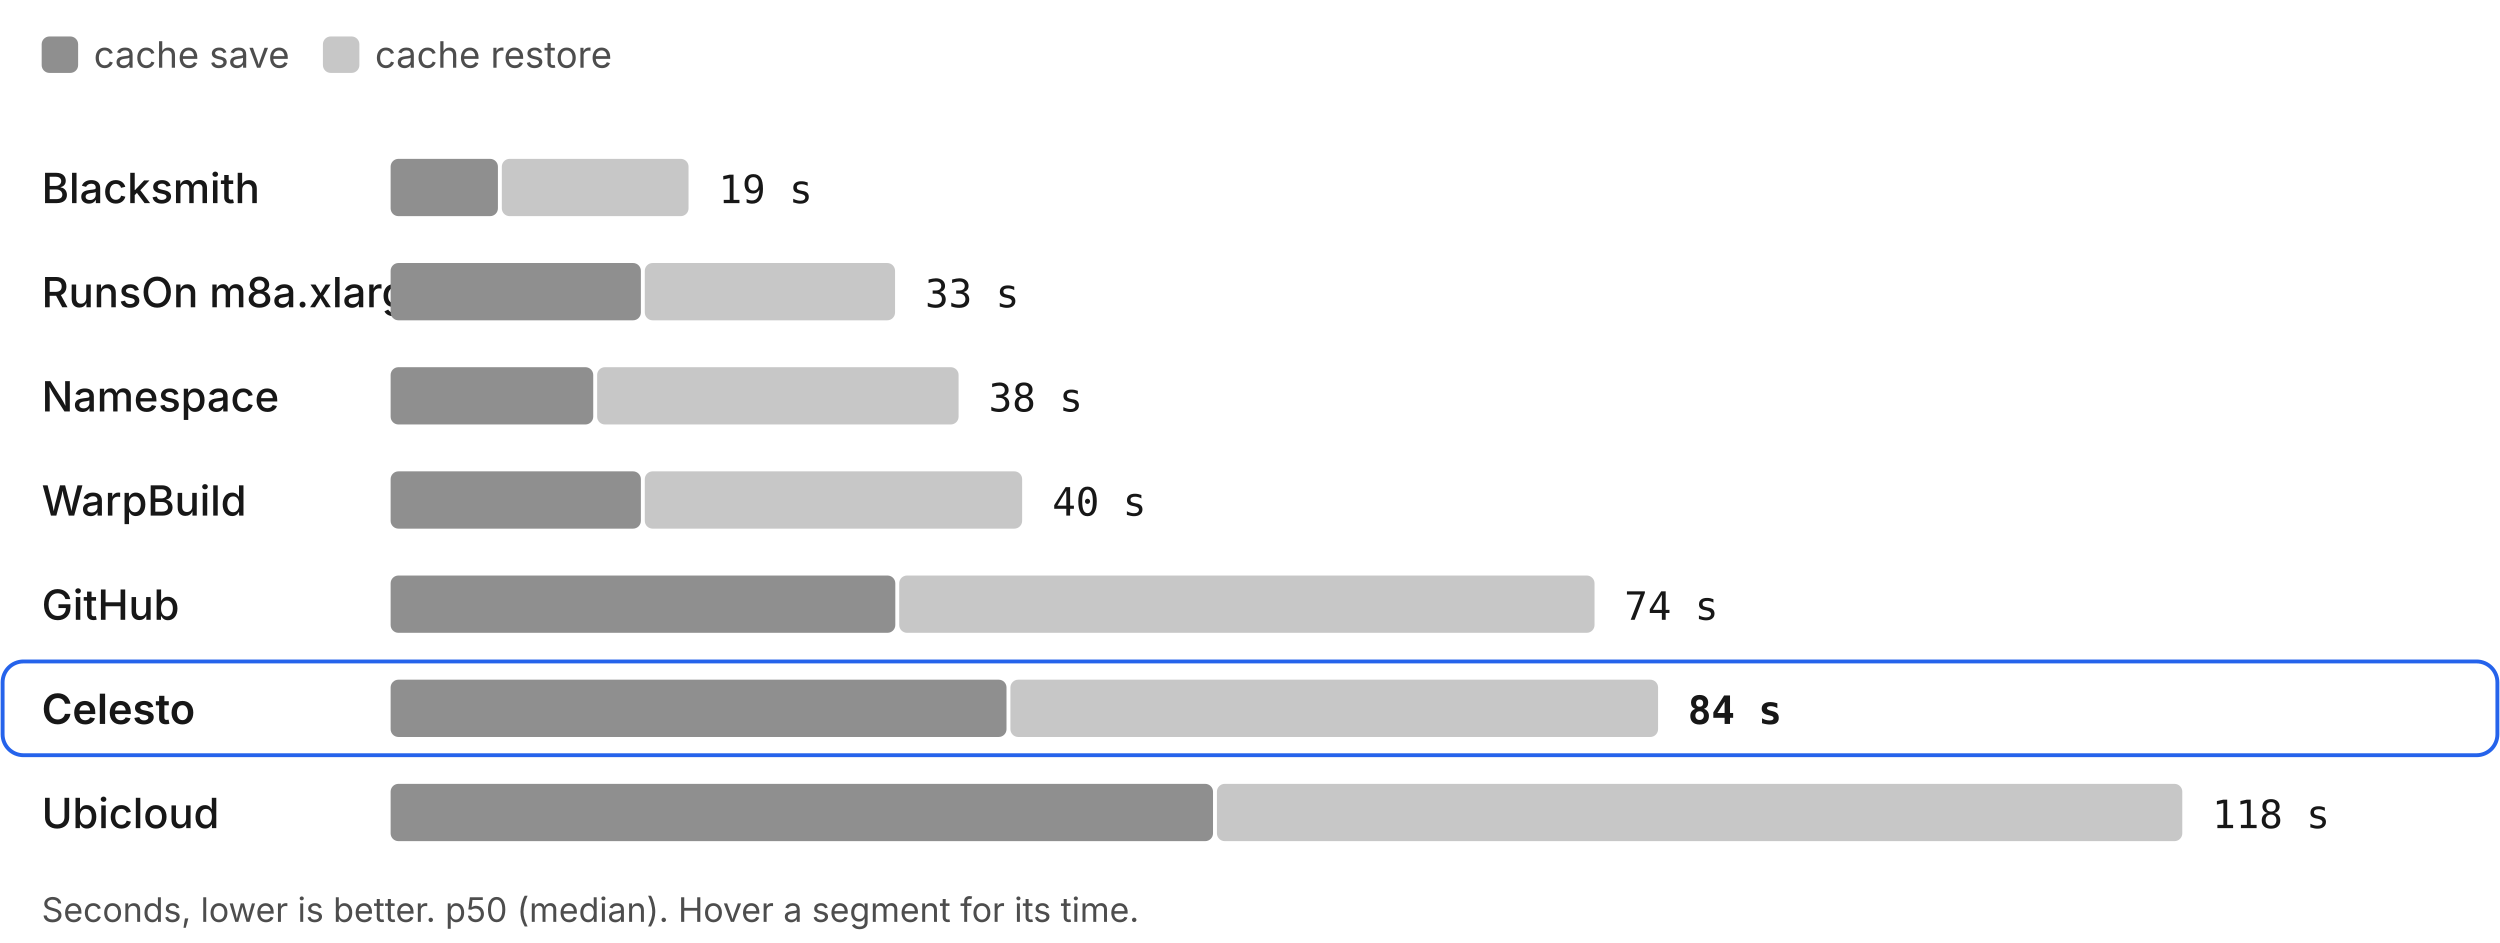
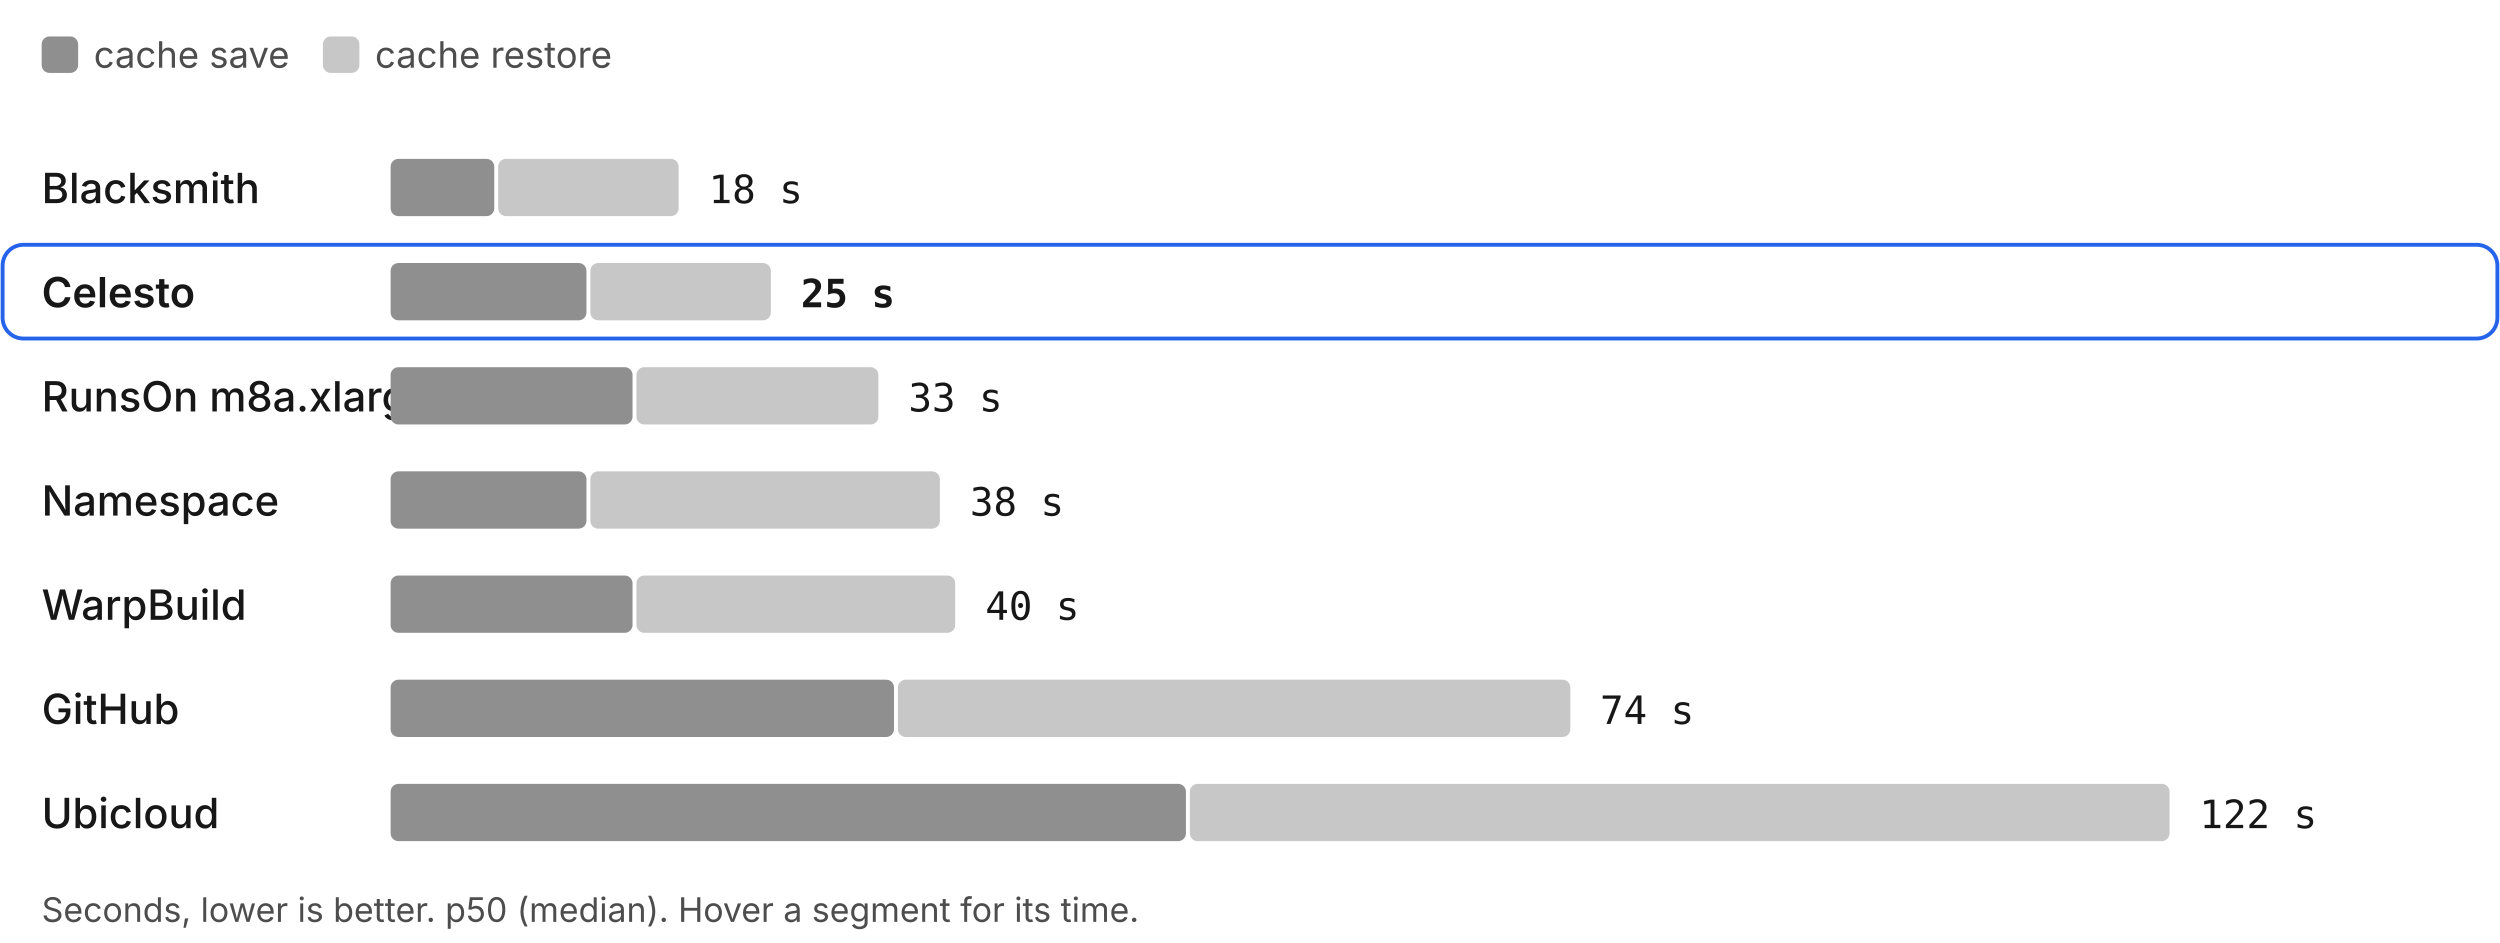
<svg xmlns="http://www.w3.org/2000/svg" viewBox="0 0 960 362" font-family="Geist,Inter,-apple-system,BlinkMacSystemFont,Segoe UI,sans-serif">
  <style>.t{fill:#171717}.m{fill:#4d4d4d}.n{fill:#8f8f8f;fill-opacity:.12}</style>
  <rect x="16" y="14" width="14" height="14" rx="3" fill="#8f8f8f" />
  <text x="36" y="26" font-size="14" class="m">cache save</text>
  <rect x="124" y="14" width="14" height="14" rx="3" fill="#c7c7c7" />
  <text x="144" y="26" font-size="14" class="m">cache restore</text>
  <text x="16" y="78" font-size="16" font-weight="500" class="t">Blacksmith</text>
-   <rect x="150.0" y="61" width="41.2" height="22" rx="3" fill="#8f8f8f" />
-   <rect x="192.7" y="61" width="71.7" height="22" rx="3" fill="#c7c7c7" />
-   <text x="275.932" y="78" font-size="15" font-weight="400" font-family="Geist Mono,SFMono-Regular,Menlo,Consolas,monospace" class="t">19 s</text>
-   <text x="16" y="118" font-size="16" font-weight="500" class="t">RunsOn m8a.xlarge</text>
-   <rect x="150.0" y="101" width="96.1" height="22" rx="3" fill="#8f8f8f" />
-   <rect x="247.6" y="101" width="96.1" height="22" rx="3" fill="#c7c7c7" />
-   <text x="355.254" y="118" font-size="15" font-weight="400" font-family="Geist Mono,SFMono-Regular,Menlo,Consolas,monospace" class="t">33 s</text>
-   <text x="16" y="158" font-size="16" font-weight="500" class="t">Namespace</text>
-   <rect x="150.0" y="141" width="77.8" height="22" rx="3" fill="#8f8f8f" />
-   <rect x="229.3" y="141" width="138.8" height="22" rx="3" fill="#c7c7c7" />
-   <text x="379.661" y="158" font-size="15" font-weight="400" font-family="Geist Mono,SFMono-Regular,Menlo,Consolas,monospace" class="t">38 s</text>
-   <text x="16" y="198" font-size="16" font-weight="500" class="t">WarpBuild</text>
-   <rect x="150.0" y="181" width="96.1" height="22" rx="3" fill="#8f8f8f" />
-   <rect x="247.6" y="181" width="144.9" height="22" rx="3" fill="#c7c7c7" />
-   <text x="404.068" y="198" font-size="15" font-weight="400" font-family="Geist Mono,SFMono-Regular,Menlo,Consolas,monospace" class="t">40 s</text>
-   <text x="16" y="238" font-size="16" font-weight="500" class="t">GitHub</text>
-   <rect x="150.0" y="221" width="193.8" height="22" rx="3" fill="#8f8f8f" />
-   <rect x="345.3" y="221" width="267.0" height="22" rx="3" fill="#c7c7c7" />
-   <text x="623.729" y="238" font-size="15" font-weight="400" font-family="Geist Mono,SFMono-Regular,Menlo,Consolas,monospace" class="t">74 s</text>
-   <rect x="1" y="254" width="958" height="36" rx="8" fill="none" stroke="#2563EB" stroke-width="1.5" />
-   <text x="16" y="278" font-size="16" font-weight="600" class="t">Celesto</text>
-   <rect x="150.0" y="261" width="236.5" height="22" rx="3" fill="#8f8f8f" />
-   <rect x="388.0" y="261" width="248.7" height="22" rx="3" fill="#c7c7c7" />
-   <text x="648.136" y="278" font-size="15" font-weight="600" font-family="Geist Mono,SFMono-Regular,Menlo,Consolas,monospace" class="t">84 s</text>
+   <rect x="150.0" y="61" width="39.8" height="22" rx="3" fill="#8f8f8f" />
+   <rect x="191.3" y="61" width="69.3" height="22" rx="3" fill="#c7c7c7" />
+   <text x="272.131" y="78" font-size="15" font-weight="400" font-family="Geist Mono,SFMono-Regular,Menlo,Consolas,monospace" class="t">18 s</text>
+   <rect x="1" y="94" width="958" height="36" rx="8" fill="none" stroke="#2563EB" stroke-width="1.5" />
+   <text x="16" y="118" font-size="16" font-weight="600" class="t">Celesto</text>
+   <rect x="150.0" y="101" width="75.2" height="22" rx="3" fill="#8f8f8f" />
+   <rect x="226.7" y="101" width="69.3" height="22" rx="3" fill="#c7c7c7" />
+   <text x="307.541" y="118" font-size="15" font-weight="600" font-family="Geist Mono,SFMono-Regular,Menlo,Consolas,monospace" class="t">25 s</text>
+   <text x="16" y="158" font-size="16" font-weight="500" class="t">RunsOn m8a.xlarge</text>
+   <rect x="150.0" y="141" width="92.9" height="22" rx="3" fill="#8f8f8f" />
+   <rect x="244.4" y="141" width="92.9" height="22" rx="3" fill="#c7c7c7" />
+   <text x="348.852" y="158" font-size="15" font-weight="400" font-family="Geist Mono,SFMono-Regular,Menlo,Consolas,monospace" class="t">33 s</text>
+   <text x="16" y="198" font-size="16" font-weight="500" class="t">Namespace</text>
+   <rect x="150.0" y="181" width="75.2" height="22" rx="3" fill="#8f8f8f" />
+   <rect x="226.7" y="181" width="134.2" height="22" rx="3" fill="#c7c7c7" />
+   <text x="372.459" y="198" font-size="15" font-weight="400" font-family="Geist Mono,SFMono-Regular,Menlo,Consolas,monospace" class="t">38 s</text>
+   <text x="16" y="238" font-size="16" font-weight="500" class="t">WarpBuild</text>
+   <rect x="150.0" y="221" width="92.9" height="22" rx="3" fill="#8f8f8f" />
+   <rect x="244.4" y="221" width="122.4" height="22" rx="3" fill="#c7c7c7" />
+   <text x="378.361" y="238" font-size="15" font-weight="400" font-family="Geist Mono,SFMono-Regular,Menlo,Consolas,monospace" class="t">40 s</text>
+   <text x="16" y="278" font-size="16" font-weight="500" class="t">GitHub</text>
+   <rect x="150.0" y="261" width="193.3" height="22" rx="3" fill="#8f8f8f" />
+   <rect x="344.8" y="261" width="258.2" height="22" rx="3" fill="#c7c7c7" />
+   <text x="614.426" y="278" font-size="15" font-weight="400" font-family="Geist Mono,SFMono-Regular,Menlo,Consolas,monospace" class="t">74 s</text>
  <text x="16" y="318" font-size="16" font-weight="500" class="t">Ubicloud</text>
-   <rect x="150.0" y="301" width="315.8" height="22" rx="3" fill="#8f8f8f" />
-   <rect x="467.3" y="301" width="370.7" height="22" rx="3" fill="#c7c7c7" />
-   <text x="849.492" y="318" font-size="15" font-weight="400" font-family="Geist Mono,SFMono-Regular,Menlo,Consolas,monospace" class="t">118 s</text>
+   <rect x="150.0" y="301" width="305.4" height="22" rx="3" fill="#8f8f8f" />
+   <rect x="456.9" y="301" width="376.2" height="22" rx="3" fill="#c7c7c7" />
+   <text x="844.59" y="318" font-size="15" font-weight="400" font-family="Geist Mono,SFMono-Regular,Menlo,Consolas,monospace" class="t">122 s</text>
  <text x="16" y="354" font-size="13" class="m">Seconds, lower is better. p50 (median). Hover a segment for its time.</text>
</svg>
